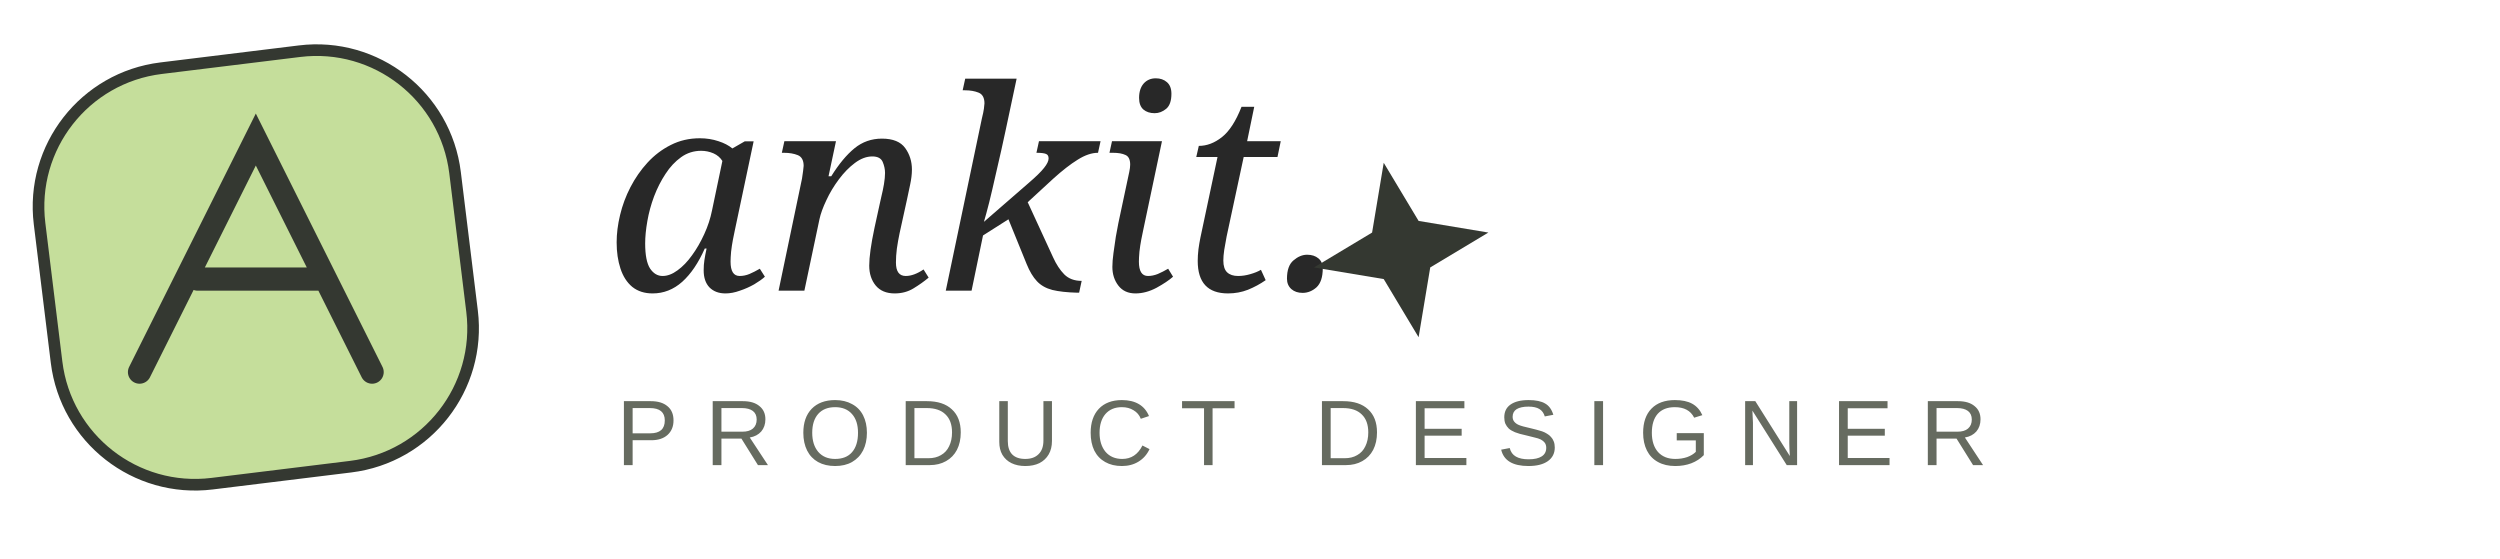
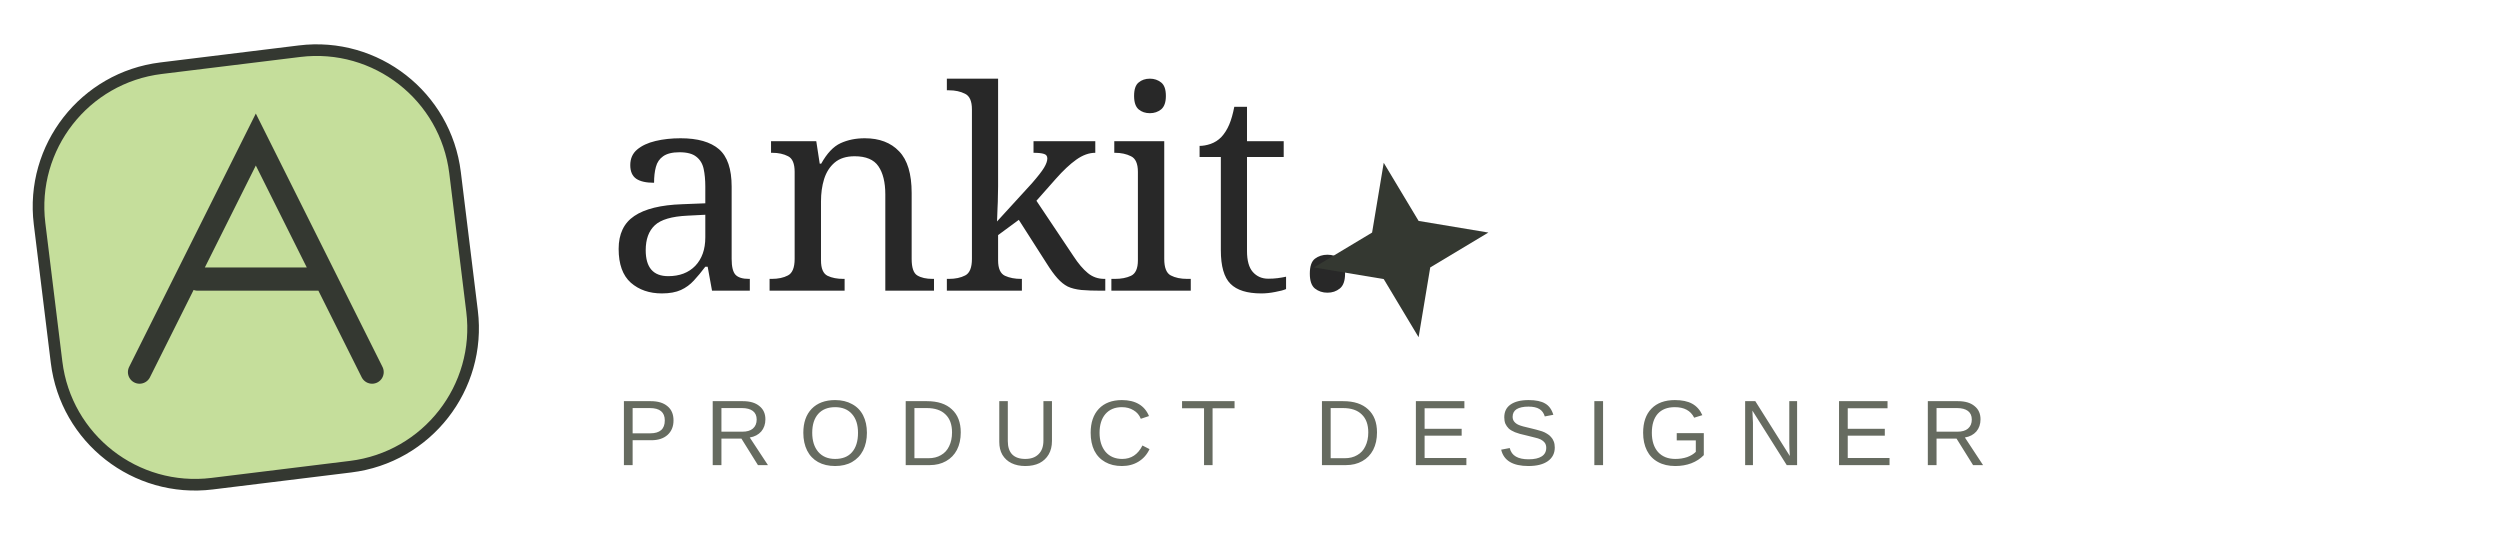
<svg xmlns="http://www.w3.org/2000/svg" viewBox="0 0 215 48">
  <rect x="4" y="5" width="36" height="36" rx="12" fill="#c5de9b" stroke="#343831" transform="rotate(-7 22 23)" />
  <path d="m12 32 10-20 10 20m-15-8h11" stroke="#343831" stroke-width="2" fill="none" stroke-linecap="round" />
-   <text x="52" y="25" font-family="Georgia,serif" font-size="24" font-style="italic" fill="#282828">ankit.</text>
+   <text x="52" y="25" font-family="Georgia,serif" font-size="24" fill="#282828">ankit.</text>
  <text x="53" y="40" font-family="Arial,sans-serif" font-size="8" letter-spacing="2.3" fill="#666b60">PRODUCT DESIGNER</text>
  <path d="m119 14 3 5 6 1-5 3-1 6-3-5-6-1 5-3Z" fill="#343831" />
</svg>
